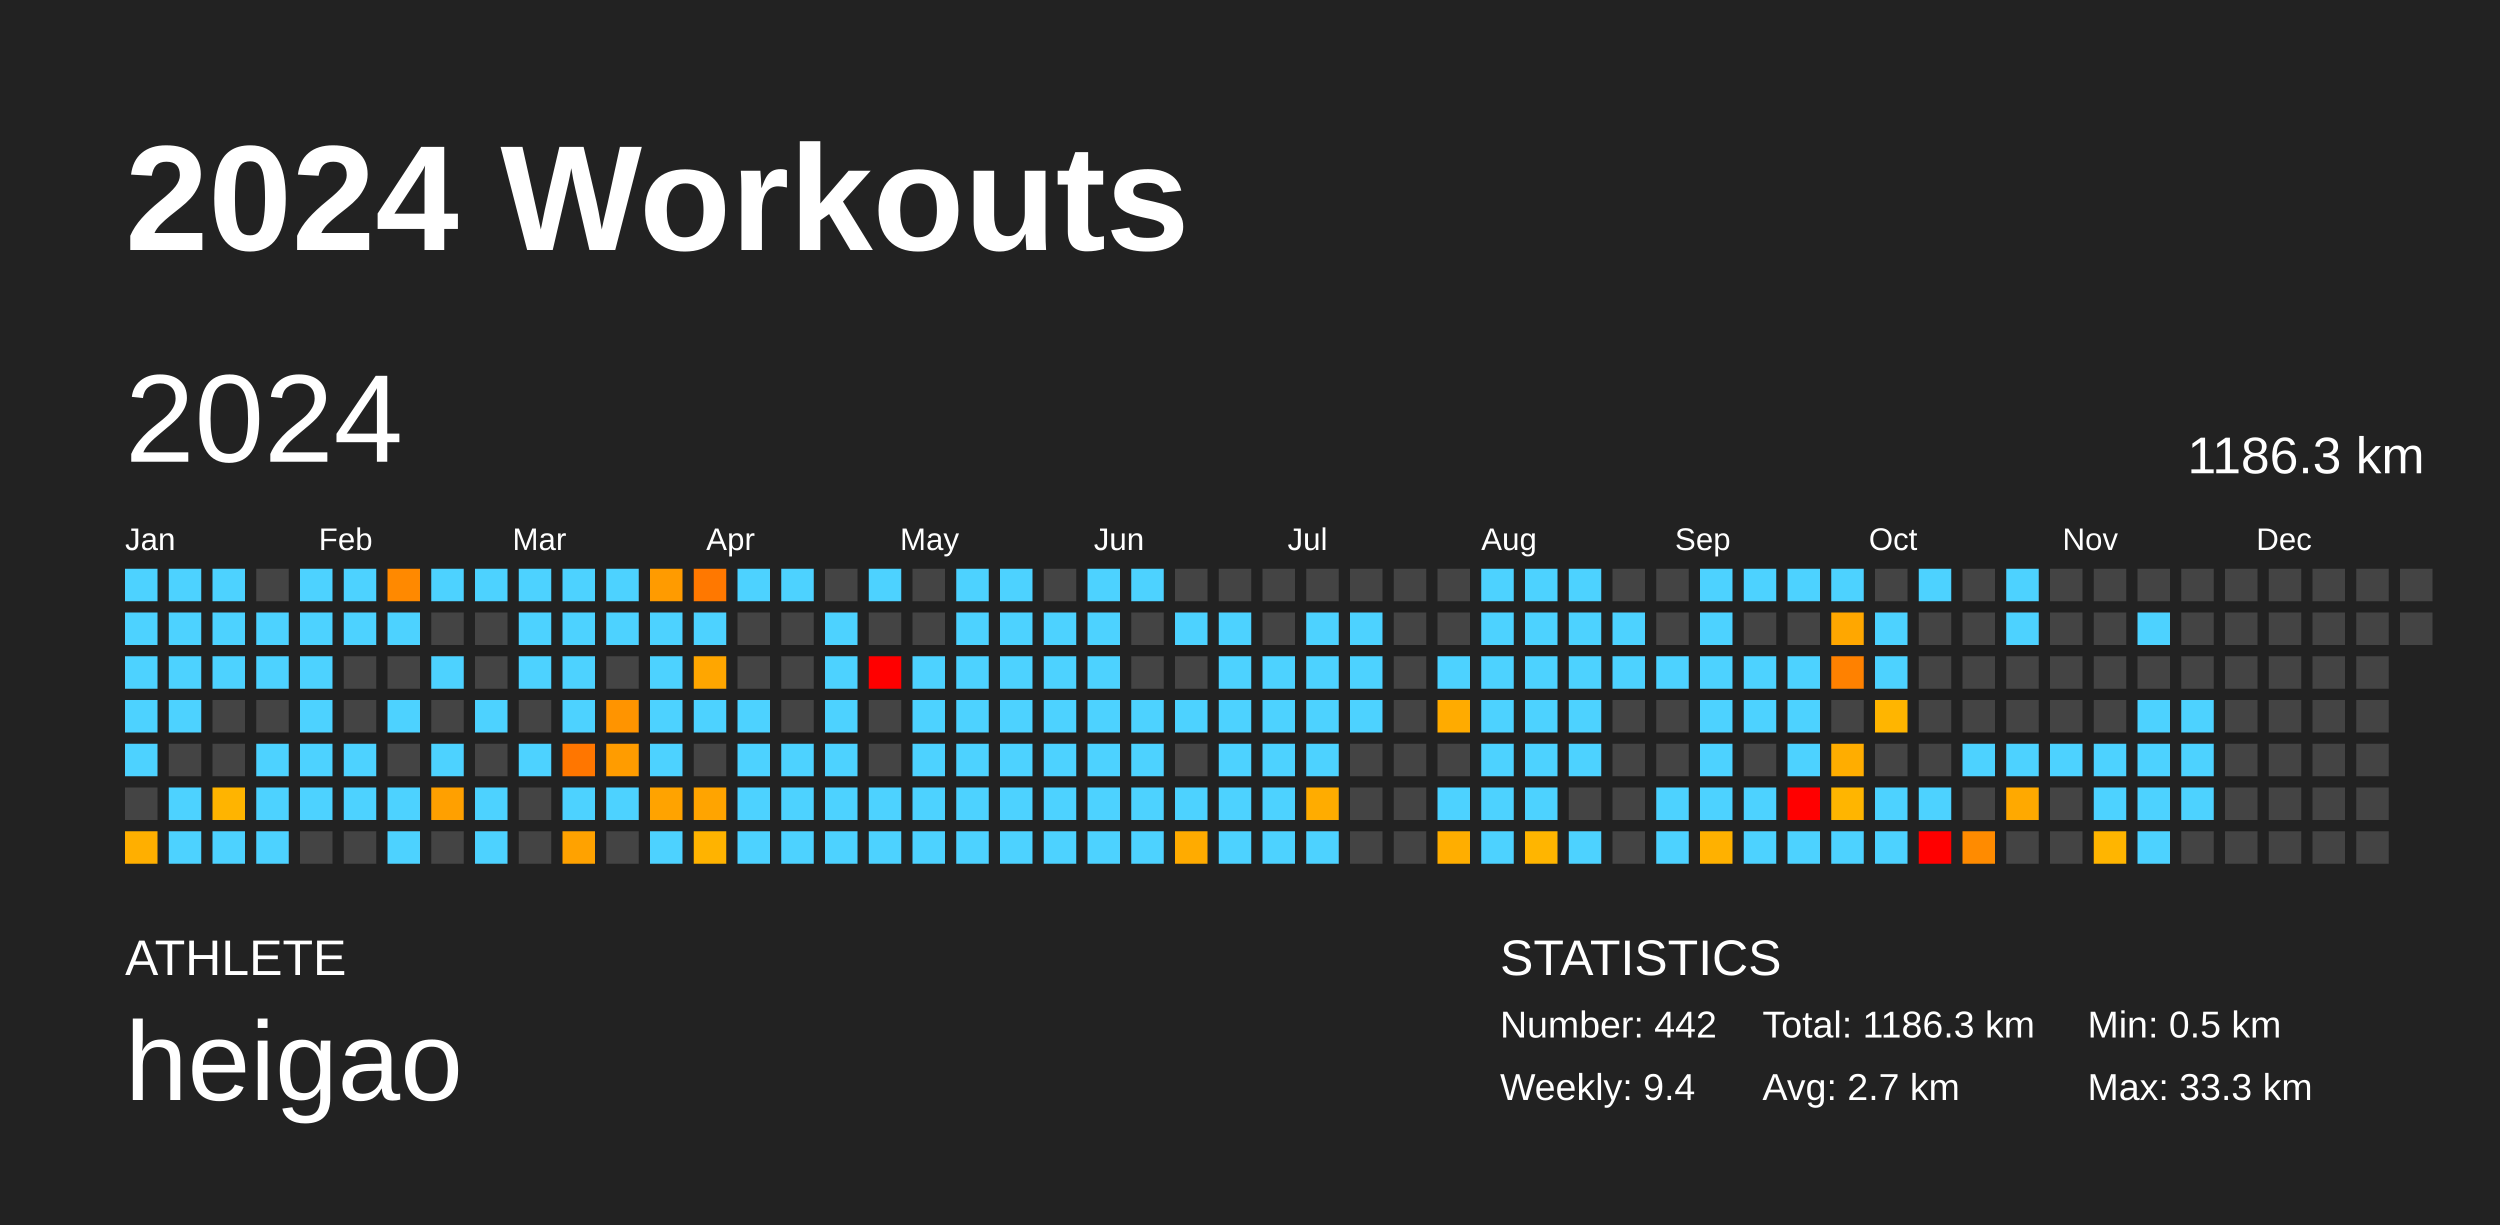
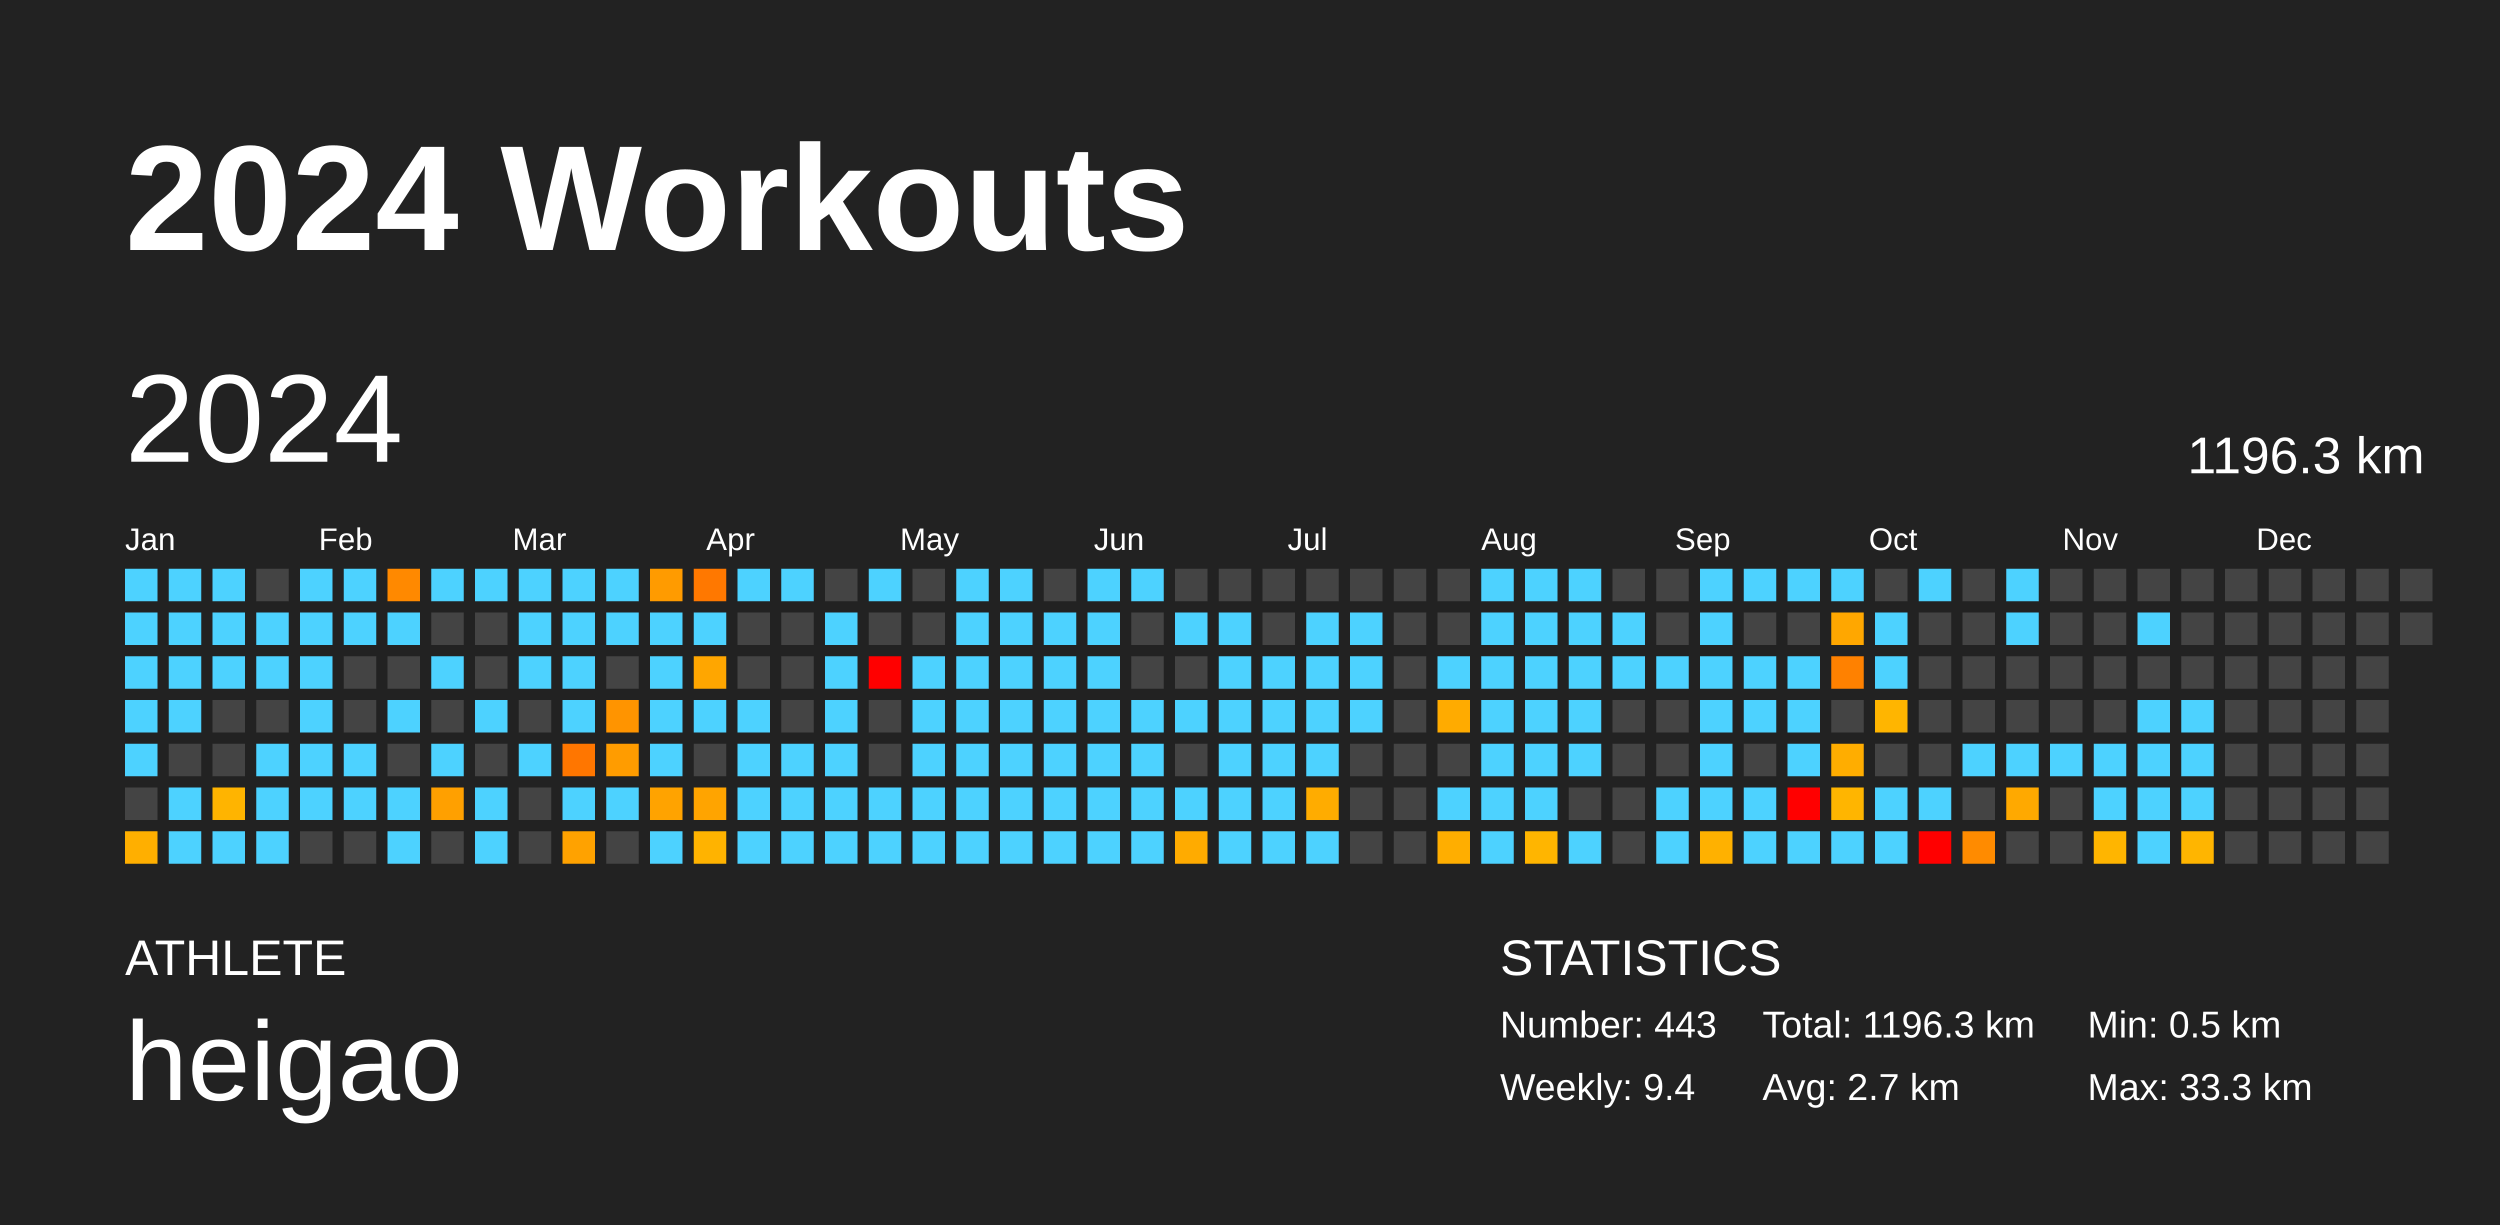
<svg xmlns="http://www.w3.org/2000/svg" baseProfile="full" height="98mm" version="1.1" viewBox="0,0,200,98" width="200mm">
  <defs />
  <rect fill="#222222" height="98" width="200" x="0" y="0" />
  <text fill="#FFFFFF" style="font-size:12px; font-family:Arial; font-weight:bold;" x="10" y="20">2024 Workouts</text>
  <text fill="#FFFFFF" style="font-size:4px; font-family:Arial" x="10" y="78">ATHLETE</text>
  <text fill="#FFFFFF" style="font-size:9px; font-family:Arial" x="10" y="88">heigao</text>
  <text fill="#FFFFFF" style="font-size:4px; font-family:Arial" x="120" y="78">STATISTICS</text>
-   <text fill="#FFFFFF" style="font-size:3px; font-family:Arial" x="120" y="83">Number: 442</text>
+   <text fill="#FFFFFF" style="font-size:3px; font-family:Arial" x="120" y="83">Number: 443</text>
  <text fill="#FFFFFF" style="font-size:3px; font-family:Arial" x="120" y="88">Weekly: 9.4</text>
-   <text fill="#FFFFFF" style="font-size:3px; font-family:Arial" x="141" y="83">Total: 1186.3 km</text>
+   <text fill="#FFFFFF" style="font-size:3px; font-family:Arial" x="141" y="83">Total: 1196.3 km</text>
  <text fill="#FFFFFF" style="font-size:3px; font-family:Arial" x="141" y="88">Avg: 2.7 km</text>
  <text fill="#FFFFFF" style="font-size:3px; font-family:Arial" x="167" y="83">Min: 0.5 km</text>
  <text fill="#FFFFFF" style="font-size:3px; font-family:Arial" x="167" y="88">Max: 33.3 km</text>
  <text dominant-baseline="hanging" fill="#FFFFFF" style="font-size:10.0px; font-family:Arial;" x="10" y="30">2024</text>
-   <text dominant-baseline="hanging" fill="#FFFFFF" style="font-size:4.125px; font-family:Arial;" x="175" y="35">1186.3 km</text>
+   <text dominant-baseline="hanging" fill="#FFFFFF" style="font-size:4.125px; font-family:Arial;" x="175" y="35">1196.3 km</text>
  <text fill="#FFFFFF" style="font-size:2.5px; font-family:Arial" x="10.0" y="44">Jan</text>
  <text fill="#FFFFFF" style="font-size:2.5px; font-family:Arial" x="25.5" y="44">Feb</text>
  <text fill="#FFFFFF" style="font-size:2.5px; font-family:Arial" x="41.0" y="44">Mar</text>
  <text fill="#FFFFFF" style="font-size:2.5px; font-family:Arial" x="56.5" y="44">Apr</text>
  <text fill="#FFFFFF" style="font-size:2.5px; font-family:Arial" x="72.0" y="44">May</text>
  <text fill="#FFFFFF" style="font-size:2.5px; font-family:Arial" x="87.5" y="44">Jun</text>
  <text fill="#FFFFFF" style="font-size:2.5px; font-family:Arial" x="103.0" y="44">Jul</text>
  <text fill="#FFFFFF" style="font-size:2.5px; font-family:Arial" x="118.5" y="44">Aug</text>
  <text fill="#FFFFFF" style="font-size:2.5px; font-family:Arial" x="134.0" y="44">Sep</text>
  <text fill="#FFFFFF" style="font-size:2.5px; font-family:Arial" x="149.5" y="44">Oct</text>
  <text fill="#FFFFFF" style="font-size:2.5px; font-family:Arial" x="165.0" y="44">Nov</text>
  <text fill="#FFFFFF" style="font-size:2.5px; font-family:Arial" x="180.5" y="44">Dec</text>
  <rect fill="#4dd2ff" height="2.6" width="2.6" x="10.0" y="45.5" />
  <rect fill="#4dd2ff" height="2.6" width="2.6" x="10.0" y="49.0" />
  <rect fill="#4dd2ff" height="2.6" width="2.6" x="10.0" y="52.5" />
  <rect fill="#4dd2ff" height="2.6" width="2.6" x="10.0" y="56.0" />
  <rect fill="#4dd2ff" height="2.6" width="2.6" x="10.0" y="59.5" />
  <rect fill="#444444" height="2.6" width="2.6" x="10.0" y="63.0" />
  <rect fill="#ffaf00" height="2.6" width="2.6" x="10.0" y="66.5" />
  <rect fill="#4dd2ff" height="2.6" width="2.6" x="13.5" y="45.5" />
  <rect fill="#4dd2ff" height="2.6" width="2.6" x="13.5" y="49.0" />
  <rect fill="#4dd2ff" height="2.6" width="2.6" x="13.5" y="52.5" />
  <rect fill="#4dd2ff" height="2.6" width="2.6" x="13.5" y="56.0" />
  <rect fill="#444444" height="2.6" width="2.6" x="13.5" y="59.5" />
  <rect fill="#4dd2ff" height="2.6" width="2.6" x="13.5" y="63.0" />
  <rect fill="#4dd2ff" height="2.6" width="2.6" x="13.5" y="66.5" />
  <rect fill="#4dd2ff" height="2.6" width="2.6" x="17.0" y="45.5" />
  <rect fill="#4dd2ff" height="2.6" width="2.6" x="17.0" y="49.0" />
  <rect fill="#4dd2ff" height="2.6" width="2.6" x="17.0" y="52.5" />
  <rect fill="#444444" height="2.6" width="2.6" x="17.0" y="56.0" />
  <rect fill="#444444" height="2.6" width="2.6" x="17.0" y="59.5" />
  <rect fill="#ffb400" height="2.6" width="2.6" x="17.0" y="63.0" />
  <rect fill="#4dd2ff" height="2.6" width="2.6" x="17.0" y="66.5" />
  <rect fill="#444444" height="2.6" width="2.6" x="20.5" y="45.5" />
  <rect fill="#4dd2ff" height="2.6" width="2.6" x="20.5" y="49.0" />
  <rect fill="#4dd2ff" height="2.6" width="2.6" x="20.5" y="52.5" />
  <rect fill="#444444" height="2.6" width="2.6" x="20.5" y="56.0" />
  <rect fill="#4dd2ff" height="2.6" width="2.6" x="20.5" y="59.5" />
  <rect fill="#4dd2ff" height="2.6" width="2.6" x="20.5" y="63.0" />
  <rect fill="#4dd2ff" height="2.6" width="2.6" x="20.5" y="66.5" />
  <rect fill="#4dd2ff" height="2.6" width="2.6" x="24.0" y="45.5" />
  <rect fill="#4dd2ff" height="2.6" width="2.6" x="24.0" y="49.0" />
  <rect fill="#4dd2ff" height="2.6" width="2.6" x="24.0" y="52.5" />
  <rect fill="#4dd2ff" height="2.6" width="2.6" x="24.0" y="56.0" />
  <rect fill="#4dd2ff" height="2.6" width="2.6" x="24.0" y="59.5" />
  <rect fill="#4dd2ff" height="2.6" width="2.6" x="24.0" y="63.0" />
  <rect fill="#444444" height="2.6" width="2.6" x="24.0" y="66.5" />
  <rect fill="#4dd2ff" height="2.6" width="2.6" x="27.5" y="45.5" />
  <rect fill="#4dd2ff" height="2.6" width="2.6" x="27.5" y="49.0" />
  <rect fill="#444444" height="2.6" width="2.6" x="27.5" y="52.5" />
  <rect fill="#444444" height="2.6" width="2.6" x="27.5" y="56.0" />
  <rect fill="#4dd2ff" height="2.6" width="2.6" x="27.5" y="59.5" />
  <rect fill="#4dd2ff" height="2.6" width="2.6" x="27.5" y="63.0" />
  <rect fill="#444444" height="2.6" width="2.6" x="27.5" y="66.5" />
  <rect fill="#ff8900" height="2.6" width="2.6" x="31.0" y="45.5" />
  <rect fill="#4dd2ff" height="2.6" width="2.6" x="31.0" y="49.0" />
  <rect fill="#444444" height="2.6" width="2.6" x="31.0" y="52.5" />
  <rect fill="#4dd2ff" height="2.6" width="2.6" x="31.0" y="56.0" />
  <rect fill="#444444" height="2.6" width="2.6" x="31.0" y="59.5" />
  <rect fill="#4dd2ff" height="2.6" width="2.6" x="31.0" y="63.0" />
  <rect fill="#4dd2ff" height="2.6" width="2.6" x="31.0" y="66.5" />
  <rect fill="#4dd2ff" height="2.6" width="2.6" x="34.5" y="45.5" />
  <rect fill="#444444" height="2.6" width="2.6" x="34.5" y="49.0" />
  <rect fill="#4dd2ff" height="2.6" width="2.6" x="34.5" y="52.5" />
  <rect fill="#444444" height="2.6" width="2.6" x="34.5" y="56.0" />
  <rect fill="#4dd2ff" height="2.6" width="2.6" x="34.5" y="59.5" />
  <rect fill="#ffa000" height="2.6" width="2.6" x="34.5" y="63.0" />
  <rect fill="#444444" height="2.6" width="2.6" x="34.5" y="66.5" />
  <rect fill="#4dd2ff" height="2.6" width="2.6" x="38.0" y="45.5" />
  <rect fill="#444444" height="2.6" width="2.6" x="38.0" y="49.0" />
  <rect fill="#444444" height="2.6" width="2.6" x="38.0" y="52.5" />
  <rect fill="#4dd2ff" height="2.6" width="2.6" x="38.0" y="56.0" />
  <rect fill="#444444" height="2.6" width="2.6" x="38.0" y="59.5" />
  <rect fill="#4dd2ff" height="2.6" width="2.6" x="38.0" y="63.0" />
  <rect fill="#4dd2ff" height="2.6" width="2.6" x="38.0" y="66.5" />
  <rect fill="#4dd2ff" height="2.6" width="2.6" x="41.5" y="45.5" />
  <rect fill="#4dd2ff" height="2.6" width="2.6" x="41.5" y="49.0" />
  <rect fill="#4dd2ff" height="2.6" width="2.6" x="41.5" y="52.5" />
  <rect fill="#444444" height="2.6" width="2.6" x="41.5" y="56.0" />
  <rect fill="#4dd2ff" height="2.6" width="2.6" x="41.5" y="59.5" />
  <rect fill="#444444" height="2.6" width="2.6" x="41.5" y="63.0" />
  <rect fill="#444444" height="2.6" width="2.6" x="41.5" y="66.5" />
  <rect fill="#4dd2ff" height="2.6" width="2.6" x="45.0" y="45.5" />
  <rect fill="#4dd2ff" height="2.6" width="2.6" x="45.0" y="49.0" />
  <rect fill="#4dd2ff" height="2.6" width="2.6" x="45.0" y="52.5" />
  <rect fill="#4dd2ff" height="2.6" width="2.6" x="45.0" y="56.0" />
  <rect fill="#ff7600" height="2.6" width="2.6" x="45.0" y="59.5" />
  <rect fill="#4dd2ff" height="2.6" width="2.6" x="45.0" y="63.0" />
  <rect fill="#ffa200" height="2.6" width="2.6" x="45.0" y="66.5" />
  <rect fill="#4dd2ff" height="2.6" width="2.6" x="48.5" y="45.5" />
  <rect fill="#4dd2ff" height="2.6" width="2.6" x="48.5" y="49.0" />
  <rect fill="#444444" height="2.6" width="2.6" x="48.5" y="52.5" />
  <rect fill="#ff9400" height="2.6" width="2.6" x="48.5" y="56.0" />
  <rect fill="#ff9c00" height="2.6" width="2.6" x="48.5" y="59.5" />
  <rect fill="#4dd2ff" height="2.6" width="2.6" x="48.5" y="63.0" />
  <rect fill="#444444" height="2.6" width="2.6" x="48.5" y="66.5" />
  <rect fill="#ff9b00" height="2.6" width="2.6" x="52.0" y="45.5" />
  <rect fill="#4dd2ff" height="2.6" width="2.6" x="52.0" y="49.0" />
  <rect fill="#4dd2ff" height="2.6" width="2.6" x="52.0" y="52.5" />
  <rect fill="#4dd2ff" height="2.6" width="2.6" x="52.0" y="56.0" />
  <rect fill="#4dd2ff" height="2.6" width="2.6" x="52.0" y="59.5" />
  <rect fill="#ffa300" height="2.6" width="2.6" x="52.0" y="63.0" />
  <rect fill="#4dd2ff" height="2.6" width="2.6" x="52.0" y="66.5" />
  <rect fill="#ff7800" height="2.6" width="2.6" x="55.5" y="45.5" />
  <rect fill="#4dd2ff" height="2.6" width="2.6" x="55.5" y="49.0" />
  <rect fill="#ffa600" height="2.6" width="2.6" x="55.5" y="52.5" />
  <rect fill="#4dd2ff" height="2.6" width="2.6" x="55.5" y="56.0" />
  <rect fill="#444444" height="2.6" width="2.6" x="55.5" y="59.5" />
  <rect fill="#ffa400" height="2.6" width="2.6" x="55.5" y="63.0" />
  <rect fill="#ffb300" height="2.6" width="2.6" x="55.5" y="66.5" />
  <rect fill="#4dd2ff" height="2.6" width="2.6" x="59.0" y="45.5" />
  <rect fill="#444444" height="2.6" width="2.6" x="59.0" y="49.0" />
  <rect fill="#444444" height="2.6" width="2.6" x="59.0" y="52.5" />
  <rect fill="#4dd2ff" height="2.6" width="2.6" x="59.0" y="56.0" />
  <rect fill="#4dd2ff" height="2.6" width="2.6" x="59.0" y="59.5" />
  <rect fill="#4dd2ff" height="2.6" width="2.6" x="59.0" y="63.0" />
  <rect fill="#4dd2ff" height="2.6" width="2.6" x="59.0" y="66.5" />
  <rect fill="#4dd2ff" height="2.6" width="2.6" x="62.5" y="45.5" />
  <rect fill="#444444" height="2.6" width="2.6" x="62.5" y="49.0" />
  <rect fill="#444444" height="2.6" width="2.6" x="62.5" y="52.5" />
  <rect fill="#444444" height="2.6" width="2.6" x="62.5" y="56.0" />
  <rect fill="#4dd2ff" height="2.6" width="2.6" x="62.5" y="59.5" />
  <rect fill="#4dd2ff" height="2.6" width="2.6" x="62.5" y="63.0" />
  <rect fill="#4dd2ff" height="2.6" width="2.6" x="62.5" y="66.5" />
  <rect fill="#444444" height="2.6" width="2.6" x="66.0" y="45.5" />
  <rect fill="#4dd2ff" height="2.6" width="2.6" x="66.0" y="49.0" />
  <rect fill="#4dd2ff" height="2.6" width="2.6" x="66.0" y="52.5" />
  <rect fill="#4dd2ff" height="2.6" width="2.6" x="66.0" y="56.0" />
  <rect fill="#4dd2ff" height="2.6" width="2.6" x="66.0" y="59.5" />
  <rect fill="#4dd2ff" height="2.6" width="2.6" x="66.0" y="63.0" />
  <rect fill="#4dd2ff" height="2.6" width="2.6" x="66.0" y="66.5" />
  <rect fill="#4dd2ff" height="2.6" width="2.6" x="69.5" y="45.5" />
  <rect fill="#444444" height="2.6" width="2.6" x="69.5" y="49.0" />
  <rect fill="red" height="2.6" width="2.6" x="69.5" y="52.5" />
  <rect fill="#444444" height="2.6" width="2.6" x="69.5" y="56.0" />
  <rect fill="#444444" height="2.6" width="2.6" x="69.5" y="59.5" />
  <rect fill="#4dd2ff" height="2.6" width="2.6" x="69.5" y="63.0" />
  <rect fill="#4dd2ff" height="2.6" width="2.6" x="69.5" y="66.5" />
  <rect fill="#444444" height="2.6" width="2.6" x="73.0" y="45.5" />
  <rect fill="#444444" height="2.6" width="2.6" x="73.0" y="49.0" />
  <rect fill="#4dd2ff" height="2.6" width="2.6" x="73.0" y="52.5" />
  <rect fill="#4dd2ff" height="2.6" width="2.6" x="73.0" y="56.0" />
  <rect fill="#4dd2ff" height="2.6" width="2.6" x="73.0" y="59.5" />
  <rect fill="#4dd2ff" height="2.6" width="2.6" x="73.0" y="63.0" />
  <rect fill="#4dd2ff" height="2.6" width="2.6" x="73.0" y="66.5" />
  <rect fill="#4dd2ff" height="2.6" width="2.6" x="76.5" y="45.5" />
  <rect fill="#4dd2ff" height="2.6" width="2.6" x="76.5" y="49.0" />
  <rect fill="#4dd2ff" height="2.6" width="2.6" x="76.5" y="52.5" />
  <rect fill="#4dd2ff" height="2.6" width="2.6" x="76.5" y="56.0" />
  <rect fill="#4dd2ff" height="2.6" width="2.6" x="76.5" y="59.5" />
  <rect fill="#4dd2ff" height="2.6" width="2.6" x="76.5" y="63.0" />
  <rect fill="#4dd2ff" height="2.6" width="2.6" x="76.5" y="66.5" />
  <rect fill="#4dd2ff" height="2.6" width="2.6" x="80.0" y="45.5" />
  <rect fill="#4dd2ff" height="2.6" width="2.6" x="80.0" y="49.0" />
  <rect fill="#4dd2ff" height="2.6" width="2.6" x="80.0" y="52.5" />
  <rect fill="#4dd2ff" height="2.6" width="2.6" x="80.0" y="56.0" />
  <rect fill="#4dd2ff" height="2.6" width="2.6" x="80.0" y="59.5" />
  <rect fill="#4dd2ff" height="2.6" width="2.6" x="80.0" y="63.0" />
  <rect fill="#4dd2ff" height="2.6" width="2.6" x="80.0" y="66.5" />
  <rect fill="#444444" height="2.6" width="2.6" x="83.5" y="45.5" />
  <rect fill="#4dd2ff" height="2.6" width="2.6" x="83.5" y="49.0" />
  <rect fill="#4dd2ff" height="2.6" width="2.6" x="83.5" y="52.5" />
  <rect fill="#4dd2ff" height="2.6" width="2.6" x="83.5" y="56.0" />
  <rect fill="#4dd2ff" height="2.6" width="2.6" x="83.5" y="59.5" />
  <rect fill="#4dd2ff" height="2.6" width="2.6" x="83.5" y="63.0" />
  <rect fill="#4dd2ff" height="2.6" width="2.6" x="83.5" y="66.5" />
  <rect fill="#4dd2ff" height="2.6" width="2.6" x="87.0" y="45.5" />
  <rect fill="#4dd2ff" height="2.6" width="2.6" x="87.0" y="49.0" />
  <rect fill="#4dd2ff" height="2.6" width="2.6" x="87.0" y="52.5" />
  <rect fill="#4dd2ff" height="2.6" width="2.6" x="87.0" y="56.0" />
  <rect fill="#4dd2ff" height="2.6" width="2.6" x="87.0" y="59.5" />
  <rect fill="#4dd2ff" height="2.6" width="2.6" x="87.0" y="63.0" />
  <rect fill="#4dd2ff" height="2.6" width="2.6" x="87.0" y="66.5" />
  <rect fill="#4dd2ff" height="2.6" width="2.6" x="90.5" y="45.5" />
  <rect fill="#444444" height="2.6" width="2.6" x="90.5" y="49.0" />
  <rect fill="#444444" height="2.6" width="2.6" x="90.5" y="52.5" />
  <rect fill="#4dd2ff" height="2.6" width="2.6" x="90.5" y="56.0" />
  <rect fill="#4dd2ff" height="2.6" width="2.6" x="90.5" y="59.5" />
  <rect fill="#4dd2ff" height="2.6" width="2.6" x="90.5" y="63.0" />
  <rect fill="#4dd2ff" height="2.6" width="2.6" x="90.5" y="66.5" />
  <rect fill="#444444" height="2.6" width="2.6" x="94.0" y="45.5" />
  <rect fill="#4dd2ff" height="2.6" width="2.6" x="94.0" y="49.0" />
  <rect fill="#444444" height="2.6" width="2.6" x="94.0" y="52.5" />
  <rect fill="#4dd2ff" height="2.6" width="2.6" x="94.0" y="56.0" />
  <rect fill="#444444" height="2.6" width="2.6" x="94.0" y="59.5" />
  <rect fill="#4dd2ff" height="2.6" width="2.6" x="94.0" y="63.0" />
  <rect fill="#ffab00" height="2.6" width="2.6" x="94.0" y="66.5" />
  <rect fill="#444444" height="2.6" width="2.6" x="97.5" y="45.5" />
  <rect fill="#4dd2ff" height="2.6" width="2.6" x="97.5" y="49.0" />
  <rect fill="#4dd2ff" height="2.6" width="2.6" x="97.5" y="52.5" />
  <rect fill="#4dd2ff" height="2.6" width="2.6" x="97.5" y="56.0" />
  <rect fill="#4dd2ff" height="2.6" width="2.6" x="97.5" y="59.5" />
  <rect fill="#4dd2ff" height="2.6" width="2.6" x="97.5" y="63.0" />
  <rect fill="#4dd2ff" height="2.6" width="2.6" x="97.5" y="66.5" />
  <rect fill="#444444" height="2.6" width="2.6" x="101.0" y="45.5" />
  <rect fill="#444444" height="2.6" width="2.6" x="101.0" y="49.0" />
  <rect fill="#4dd2ff" height="2.6" width="2.6" x="101.0" y="52.5" />
  <rect fill="#4dd2ff" height="2.6" width="2.6" x="101.0" y="56.0" />
  <rect fill="#4dd2ff" height="2.6" width="2.6" x="101.0" y="59.5" />
  <rect fill="#4dd2ff" height="2.6" width="2.6" x="101.0" y="63.0" />
  <rect fill="#4dd2ff" height="2.6" width="2.6" x="101.0" y="66.5" />
  <rect fill="#444444" height="2.6" width="2.6" x="104.5" y="45.5" />
  <rect fill="#4dd2ff" height="2.6" width="2.6" x="104.5" y="49.0" />
  <rect fill="#4dd2ff" height="2.6" width="2.6" x="104.5" y="52.5" />
  <rect fill="#4dd2ff" height="2.6" width="2.6" x="104.5" y="56.0" />
  <rect fill="#4dd2ff" height="2.6" width="2.6" x="104.5" y="59.5" />
  <rect fill="#ffac00" height="2.6" width="2.6" x="104.5" y="63.0" />
  <rect fill="#4dd2ff" height="2.6" width="2.6" x="104.5" y="66.5" />
  <rect fill="#444444" height="2.6" width="2.6" x="108.0" y="45.5" />
  <rect fill="#4dd2ff" height="2.6" width="2.6" x="108.0" y="49.0" />
  <rect fill="#4dd2ff" height="2.6" width="2.6" x="108.0" y="52.5" />
  <rect fill="#4dd2ff" height="2.6" width="2.6" x="108.0" y="56.0" />
  <rect fill="#444444" height="2.6" width="2.6" x="108.0" y="59.5" />
  <rect fill="#444444" height="2.6" width="2.6" x="108.0" y="63.0" />
  <rect fill="#444444" height="2.6" width="2.6" x="108.0" y="66.5" />
  <rect fill="#444444" height="2.6" width="2.6" x="111.5" y="45.5" />
  <rect fill="#444444" height="2.6" width="2.6" x="111.5" y="49.0" />
  <rect fill="#444444" height="2.6" width="2.6" x="111.5" y="52.5" />
  <rect fill="#444444" height="2.6" width="2.6" x="111.5" y="56.0" />
  <rect fill="#444444" height="2.6" width="2.6" x="111.5" y="59.5" />
  <rect fill="#444444" height="2.6" width="2.6" x="111.5" y="63.0" />
  <rect fill="#444444" height="2.6" width="2.6" x="111.5" y="66.5" />
  <rect fill="#444444" height="2.6" width="2.6" x="115.0" y="45.5" />
  <rect fill="#444444" height="2.6" width="2.6" x="115.0" y="49.0" />
  <rect fill="#4dd2ff" height="2.6" width="2.6" x="115.0" y="52.5" />
  <rect fill="#ffab00" height="2.6" width="2.6" x="115.0" y="56.0" />
  <rect fill="#444444" height="2.6" width="2.6" x="115.0" y="59.5" />
  <rect fill="#4dd2ff" height="2.6" width="2.6" x="115.0" y="63.0" />
  <rect fill="#ffae00" height="2.6" width="2.6" x="115.0" y="66.5" />
  <rect fill="#4dd2ff" height="2.6" width="2.6" x="118.5" y="45.5" />
  <rect fill="#4dd2ff" height="2.6" width="2.6" x="118.5" y="49.0" />
  <rect fill="#4dd2ff" height="2.6" width="2.6" x="118.5" y="52.5" />
  <rect fill="#4dd2ff" height="2.6" width="2.6" x="118.5" y="56.0" />
  <rect fill="#4dd2ff" height="2.6" width="2.6" x="118.5" y="59.5" />
  <rect fill="#4dd2ff" height="2.6" width="2.6" x="118.5" y="63.0" />
  <rect fill="#4dd2ff" height="2.6" width="2.6" x="118.5" y="66.5" />
  <rect fill="#4dd2ff" height="2.6" width="2.6" x="122.0" y="45.5" />
  <rect fill="#4dd2ff" height="2.6" width="2.6" x="122.0" y="49.0" />
  <rect fill="#4dd2ff" height="2.6" width="2.6" x="122.0" y="52.5" />
  <rect fill="#4dd2ff" height="2.6" width="2.6" x="122.0" y="56.0" />
  <rect fill="#4dd2ff" height="2.6" width="2.6" x="122.0" y="59.5" />
  <rect fill="#4dd2ff" height="2.6" width="2.6" x="122.0" y="63.0" />
  <rect fill="#ffb500" height="2.6" width="2.6" x="122.0" y="66.5" />
  <rect fill="#4dd2ff" height="2.6" width="2.6" x="125.5" y="45.5" />
  <rect fill="#4dd2ff" height="2.6" width="2.6" x="125.5" y="49.0" />
  <rect fill="#4dd2ff" height="2.6" width="2.6" x="125.5" y="52.5" />
  <rect fill="#4dd2ff" height="2.6" width="2.6" x="125.5" y="56.0" />
  <rect fill="#4dd2ff" height="2.6" width="2.6" x="125.5" y="59.5" />
  <rect fill="#444444" height="2.6" width="2.6" x="125.5" y="63.0" />
  <rect fill="#4dd2ff" height="2.6" width="2.6" x="125.5" y="66.5" />
  <rect fill="#444444" height="2.6" width="2.6" x="129.0" y="45.5" />
  <rect fill="#4dd2ff" height="2.6" width="2.6" x="129.0" y="49.0" />
  <rect fill="#4dd2ff" height="2.6" width="2.6" x="129.0" y="52.5" />
  <rect fill="#444444" height="2.6" width="2.6" x="129.0" y="56.0" />
  <rect fill="#444444" height="2.6" width="2.6" x="129.0" y="59.5" />
  <rect fill="#444444" height="2.6" width="2.6" x="129.0" y="63.0" />
  <rect fill="#444444" height="2.6" width="2.6" x="129.0" y="66.5" />
  <rect fill="#444444" height="2.6" width="2.6" x="132.5" y="45.5" />
  <rect fill="#444444" height="2.6" width="2.6" x="132.5" y="49.0" />
  <rect fill="#4dd2ff" height="2.6" width="2.6" x="132.5" y="52.5" />
  <rect fill="#444444" height="2.6" width="2.6" x="132.5" y="56.0" />
  <rect fill="#444444" height="2.6" width="2.6" x="132.5" y="59.5" />
  <rect fill="#4dd2ff" height="2.6" width="2.6" x="132.5" y="63.0" />
  <rect fill="#4dd2ff" height="2.6" width="2.6" x="132.5" y="66.5" />
  <rect fill="#4dd2ff" height="2.6" width="2.6" x="136.0" y="45.5" />
  <rect fill="#4dd2ff" height="2.6" width="2.6" x="136.0" y="49.0" />
  <rect fill="#4dd2ff" height="2.6" width="2.6" x="136.0" y="52.5" />
  <rect fill="#4dd2ff" height="2.6" width="2.6" x="136.0" y="56.0" />
  <rect fill="#4dd2ff" height="2.6" width="2.6" x="136.0" y="59.5" />
  <rect fill="#4dd2ff" height="2.6" width="2.6" x="136.0" y="63.0" />
  <rect fill="#ffb100" height="2.6" width="2.6" x="136.0" y="66.5" />
  <rect fill="#4dd2ff" height="2.6" width="2.6" x="139.5" y="45.5" />
  <rect fill="#444444" height="2.6" width="2.6" x="139.5" y="49.0" />
  <rect fill="#4dd2ff" height="2.6" width="2.6" x="139.5" y="52.5" />
  <rect fill="#4dd2ff" height="2.6" width="2.6" x="139.5" y="56.0" />
  <rect fill="#444444" height="2.6" width="2.6" x="139.5" y="59.5" />
  <rect fill="#4dd2ff" height="2.6" width="2.6" x="139.5" y="63.0" />
  <rect fill="#4dd2ff" height="2.6" width="2.6" x="139.5" y="66.5" />
  <rect fill="#4dd2ff" height="2.6" width="2.6" x="143.0" y="45.5" />
  <rect fill="#444444" height="2.6" width="2.6" x="143.0" y="49.0" />
  <rect fill="#4dd2ff" height="2.6" width="2.6" x="143.0" y="52.5" />
  <rect fill="#4dd2ff" height="2.6" width="2.6" x="143.0" y="56.0" />
  <rect fill="#4dd2ff" height="2.6" width="2.6" x="143.0" y="59.5" />
  <rect fill="red" height="2.6" width="2.6" x="143.0" y="63.0" />
  <rect fill="#4dd2ff" height="2.6" width="2.6" x="143.0" y="66.5" />
  <rect fill="#4dd2ff" height="2.6" width="2.6" x="146.5" y="45.5" />
  <rect fill="#ffa700" height="2.6" width="2.6" x="146.5" y="49.0" />
  <rect fill="#ff8100" height="2.6" width="2.6" x="146.5" y="52.5" />
  <rect fill="#444444" height="2.6" width="2.6" x="146.5" y="56.0" />
  <rect fill="#ffad00" height="2.6" width="2.6" x="146.5" y="59.5" />
  <rect fill="#ffb500" height="2.6" width="2.6" x="146.5" y="63.0" />
  <rect fill="#4dd2ff" height="2.6" width="2.6" x="146.5" y="66.5" />
  <rect fill="#444444" height="2.6" width="2.6" x="150.0" y="45.5" />
  <rect fill="#4dd2ff" height="2.6" width="2.6" x="150.0" y="49.0" />
  <rect fill="#4dd2ff" height="2.6" width="2.6" x="150.0" y="52.5" />
  <rect fill="#ffb500" height="2.6" width="2.6" x="150.0" y="56.0" />
  <rect fill="#444444" height="2.6" width="2.6" x="150.0" y="59.5" />
  <rect fill="#4dd2ff" height="2.6" width="2.6" x="150.0" y="63.0" />
  <rect fill="#4dd2ff" height="2.6" width="2.6" x="150.0" y="66.5" />
  <rect fill="#4dd2ff" height="2.6" width="2.6" x="153.5" y="45.5" />
  <rect fill="#444444" height="2.6" width="2.6" x="153.5" y="49.0" />
  <rect fill="#444444" height="2.6" width="2.6" x="153.5" y="52.5" />
  <rect fill="#444444" height="2.6" width="2.6" x="153.5" y="56.0" />
  <rect fill="#444444" height="2.6" width="2.6" x="153.5" y="59.5" />
  <rect fill="#4dd2ff" height="2.6" width="2.6" x="153.5" y="63.0" />
  <rect fill="red" height="2.6" width="2.6" x="153.5" y="66.5" />
  <rect fill="#444444" height="2.6" width="2.6" x="157.0" y="45.5" />
  <rect fill="#444444" height="2.6" width="2.6" x="157.0" y="49.0" />
  <rect fill="#444444" height="2.6" width="2.6" x="157.0" y="52.5" />
  <rect fill="#444444" height="2.6" width="2.6" x="157.0" y="56.0" />
  <rect fill="#4dd2ff" height="2.6" width="2.6" x="157.0" y="59.5" />
  <rect fill="#444444" height="2.6" width="2.6" x="157.0" y="63.0" />
  <rect fill="#ff8b00" height="2.6" width="2.6" x="157.0" y="66.5" />
  <rect fill="#4dd2ff" height="2.6" width="2.6" x="160.5" y="45.5" />
  <rect fill="#4dd2ff" height="2.6" width="2.6" x="160.5" y="49.0" />
  <rect fill="#444444" height="2.6" width="2.6" x="160.5" y="52.5" />
  <rect fill="#444444" height="2.6" width="2.6" x="160.5" y="56.0" />
  <rect fill="#4dd2ff" height="2.6" width="2.6" x="160.5" y="59.5" />
  <rect fill="#ffa900" height="2.6" width="2.6" x="160.5" y="63.0" />
  <rect fill="#444444" height="2.6" width="2.6" x="160.5" y="66.5" />
  <rect fill="#444444" height="2.6" width="2.6" x="164.0" y="45.5" />
  <rect fill="#444444" height="2.6" width="2.6" x="164.0" y="49.0" />
  <rect fill="#444444" height="2.6" width="2.6" x="164.0" y="52.5" />
  <rect fill="#444444" height="2.6" width="2.6" x="164.0" y="56.0" />
  <rect fill="#4dd2ff" height="2.6" width="2.6" x="164.0" y="59.5" />
  <rect fill="#444444" height="2.6" width="2.6" x="164.0" y="63.0" />
  <rect fill="#444444" height="2.6" width="2.6" x="164.0" y="66.5" />
  <rect fill="#444444" height="2.6" width="2.6" x="167.5" y="45.5" />
  <rect fill="#444444" height="2.6" width="2.6" x="167.5" y="49.0" />
  <rect fill="#444444" height="2.6" width="2.6" x="167.5" y="52.5" />
  <rect fill="#444444" height="2.6" width="2.6" x="167.5" y="56.0" />
  <rect fill="#4dd2ff" height="2.6" width="2.6" x="167.5" y="59.5" />
  <rect fill="#4dd2ff" height="2.6" width="2.6" x="167.5" y="63.0" />
  <rect fill="#ffb500" height="2.6" width="2.6" x="167.5" y="66.5" />
  <rect fill="#444444" height="2.6" width="2.6" x="171.0" y="45.5" />
  <rect fill="#4dd2ff" height="2.6" width="2.6" x="171.0" y="49.0" />
  <rect fill="#444444" height="2.6" width="2.6" x="171.0" y="52.5" />
  <rect fill="#4dd2ff" height="2.6" width="2.6" x="171.0" y="56.0" />
  <rect fill="#4dd2ff" height="2.6" width="2.6" x="171.0" y="59.5" />
  <rect fill="#4dd2ff" height="2.6" width="2.6" x="171.0" y="63.0" />
  <rect fill="#4dd2ff" height="2.6" width="2.6" x="171.0" y="66.5" />
  <rect fill="#444444" height="2.6" width="2.6" x="174.5" y="45.5" />
  <rect fill="#444444" height="2.6" width="2.6" x="174.5" y="49.0" />
  <rect fill="#444444" height="2.6" width="2.6" x="174.5" y="52.5" />
  <rect fill="#4dd2ff" height="2.6" width="2.6" x="174.5" y="56.0" />
  <rect fill="#4dd2ff" height="2.6" width="2.6" x="174.5" y="59.5" />
  <rect fill="#4dd2ff" height="2.6" width="2.6" x="174.5" y="63.0" />
-   <rect fill="#444444" height="2.6" width="2.6" x="174.5" y="66.5" />
+   <rect fill="#ffb500" height="2.6" width="2.6" x="174.5" y="66.5" />
  <rect fill="#444444" height="2.6" width="2.6" x="178.0" y="45.5" />
  <rect fill="#444444" height="2.6" width="2.6" x="178.0" y="49.0" />
  <rect fill="#444444" height="2.6" width="2.6" x="178.0" y="52.5" />
  <rect fill="#444444" height="2.6" width="2.6" x="178.0" y="56.0" />
  <rect fill="#444444" height="2.6" width="2.6" x="178.0" y="59.5" />
  <rect fill="#444444" height="2.6" width="2.6" x="178.0" y="63.0" />
  <rect fill="#444444" height="2.6" width="2.6" x="178.0" y="66.5" />
  <rect fill="#444444" height="2.6" width="2.6" x="181.5" y="45.5" />
  <rect fill="#444444" height="2.6" width="2.6" x="181.5" y="49.0" />
  <rect fill="#444444" height="2.6" width="2.6" x="181.5" y="52.5" />
  <rect fill="#444444" height="2.6" width="2.6" x="181.5" y="56.0" />
  <rect fill="#444444" height="2.6" width="2.6" x="181.5" y="59.5" />
  <rect fill="#444444" height="2.6" width="2.6" x="181.5" y="63.0" />
  <rect fill="#444444" height="2.6" width="2.6" x="181.5" y="66.5" />
  <rect fill="#444444" height="2.6" width="2.6" x="185.0" y="45.5" />
  <rect fill="#444444" height="2.6" width="2.6" x="185.0" y="49.0" />
  <rect fill="#444444" height="2.6" width="2.6" x="185.0" y="52.5" />
  <rect fill="#444444" height="2.6" width="2.6" x="185.0" y="56.0" />
  <rect fill="#444444" height="2.6" width="2.6" x="185.0" y="59.5" />
  <rect fill="#444444" height="2.6" width="2.6" x="185.0" y="63.0" />
  <rect fill="#444444" height="2.6" width="2.6" x="185.0" y="66.5" />
  <rect fill="#444444" height="2.6" width="2.6" x="188.5" y="45.5" />
  <rect fill="#444444" height="2.6" width="2.6" x="188.5" y="49.0" />
  <rect fill="#444444" height="2.6" width="2.6" x="188.5" y="52.5" />
  <rect fill="#444444" height="2.6" width="2.6" x="188.5" y="56.0" />
  <rect fill="#444444" height="2.6" width="2.6" x="188.5" y="59.5" />
  <rect fill="#444444" height="2.6" width="2.6" x="188.5" y="63.0" />
  <rect fill="#444444" height="2.6" width="2.6" x="188.5" y="66.5" />
  <rect fill="#444444" height="2.6" width="2.6" x="192.0" y="45.5" />
  <rect fill="#444444" height="2.6" width="2.6" x="192.0" y="49.0" />
</svg>
